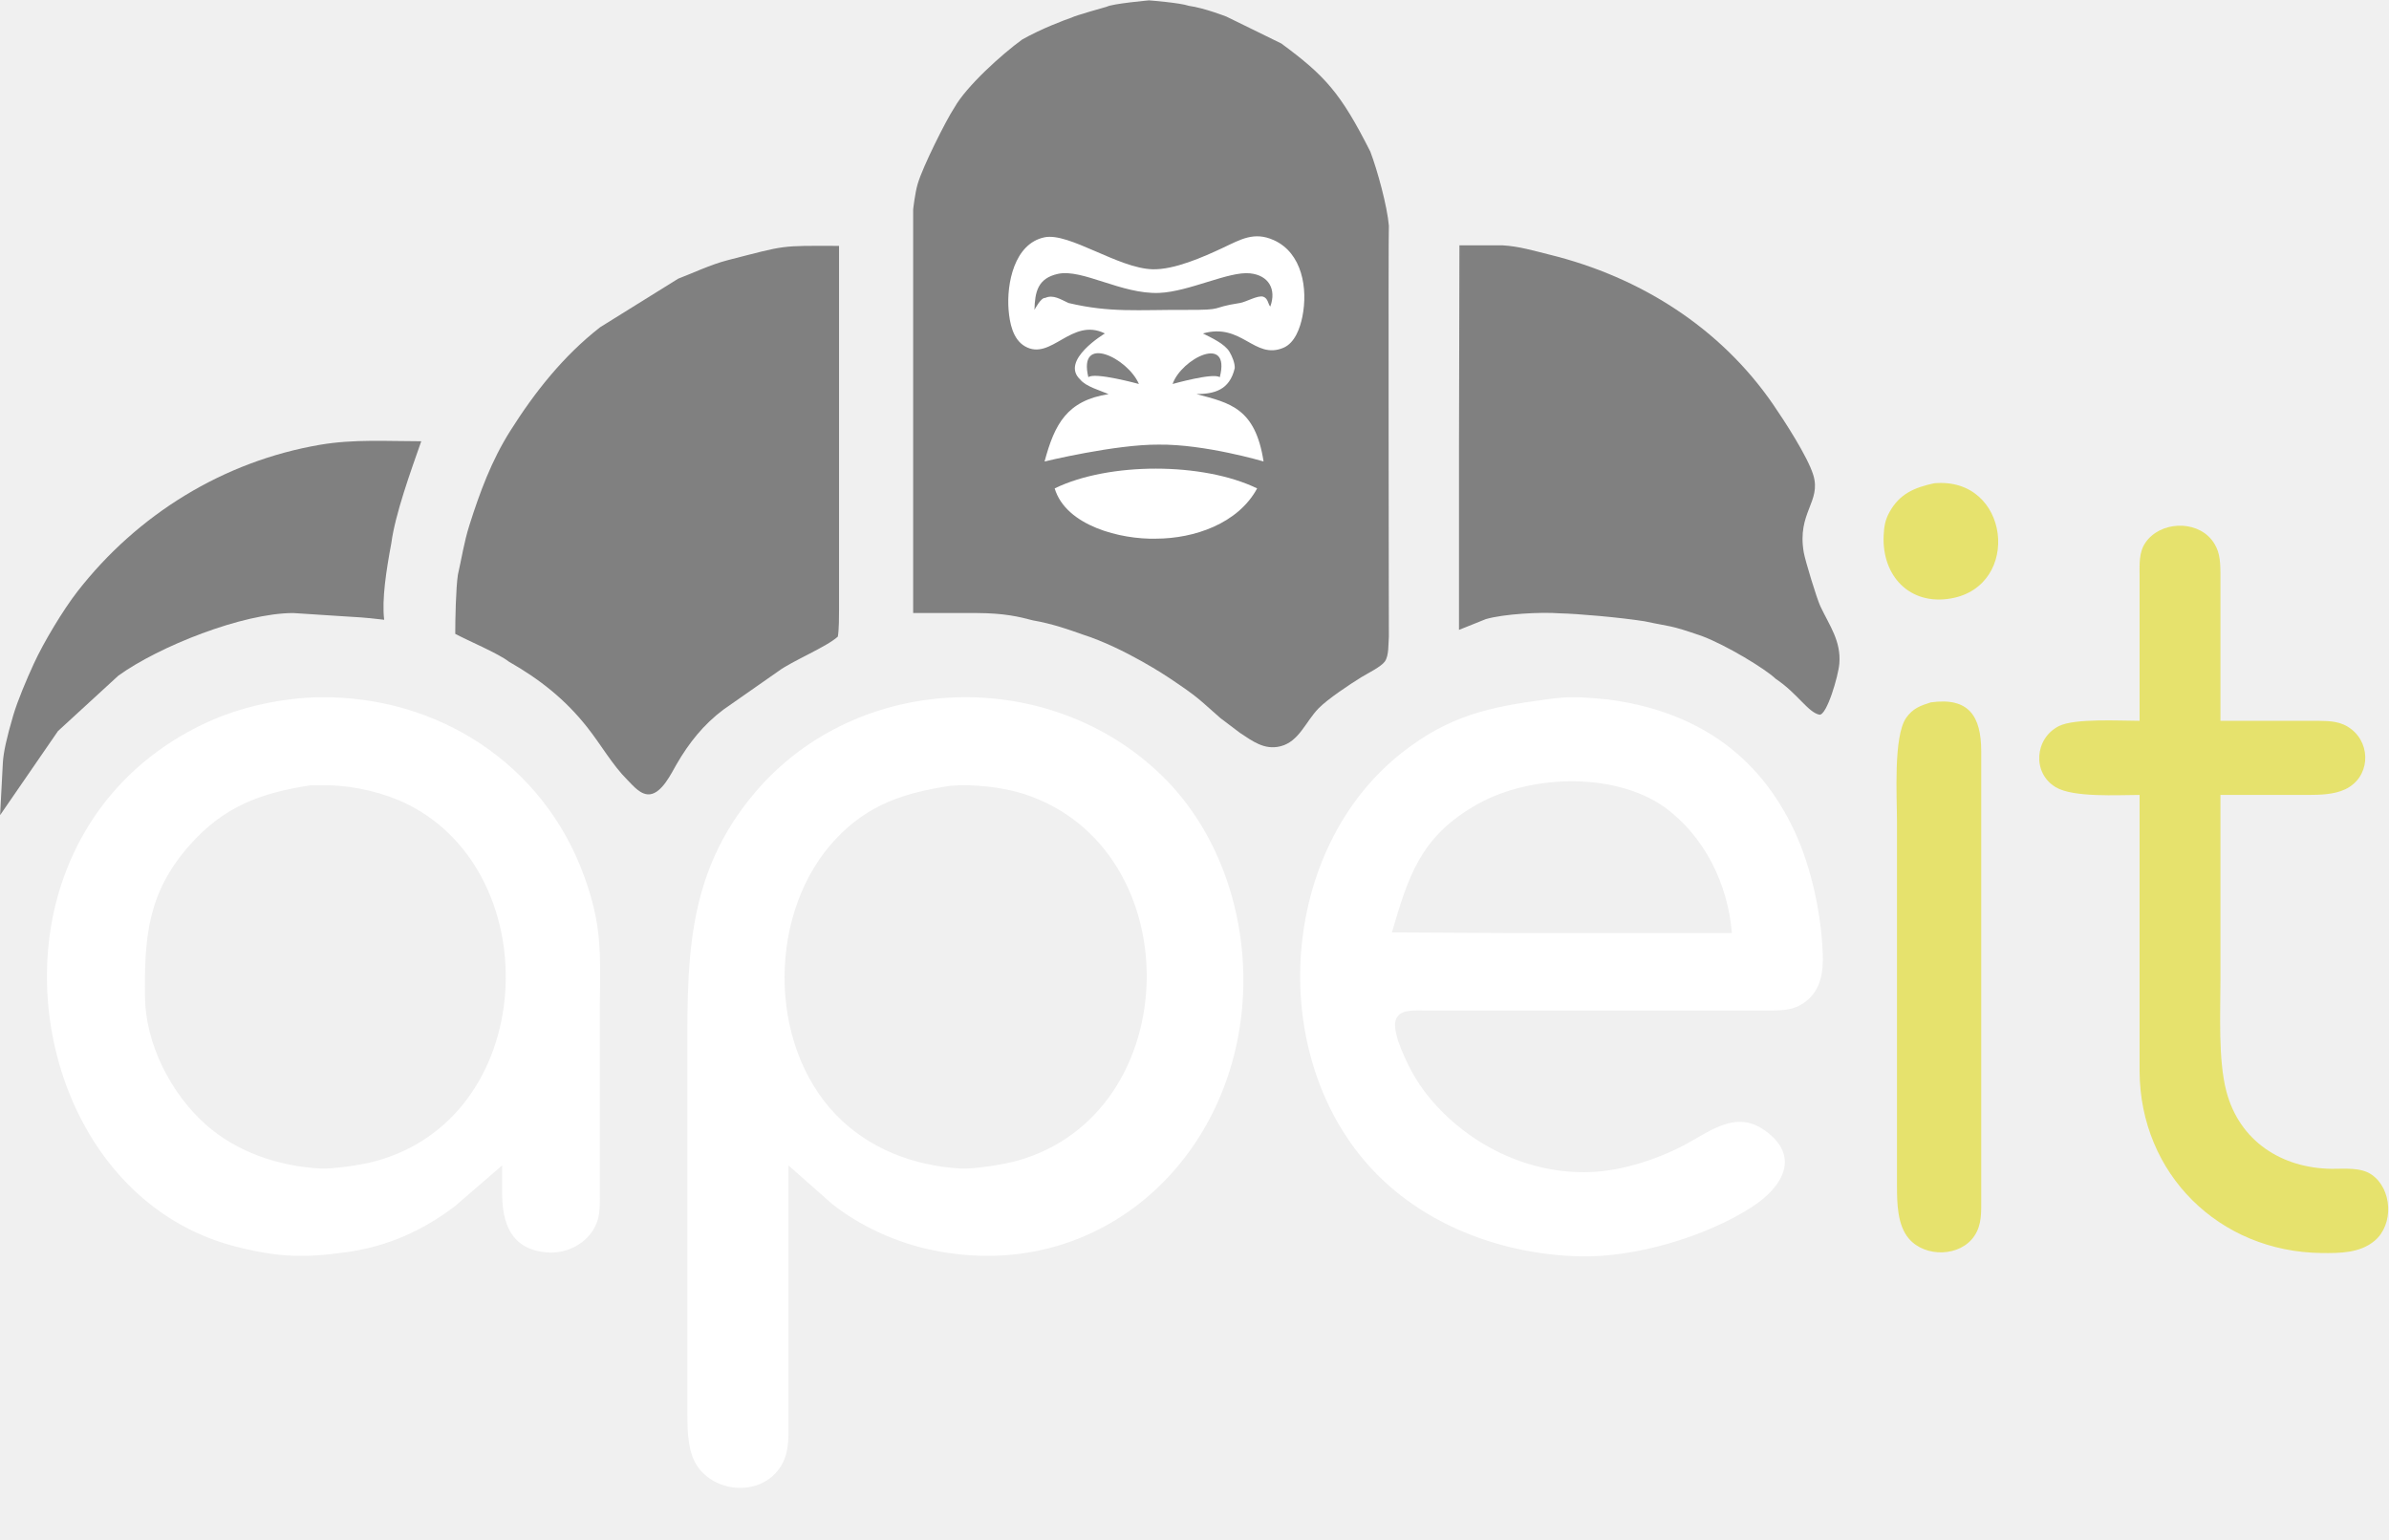
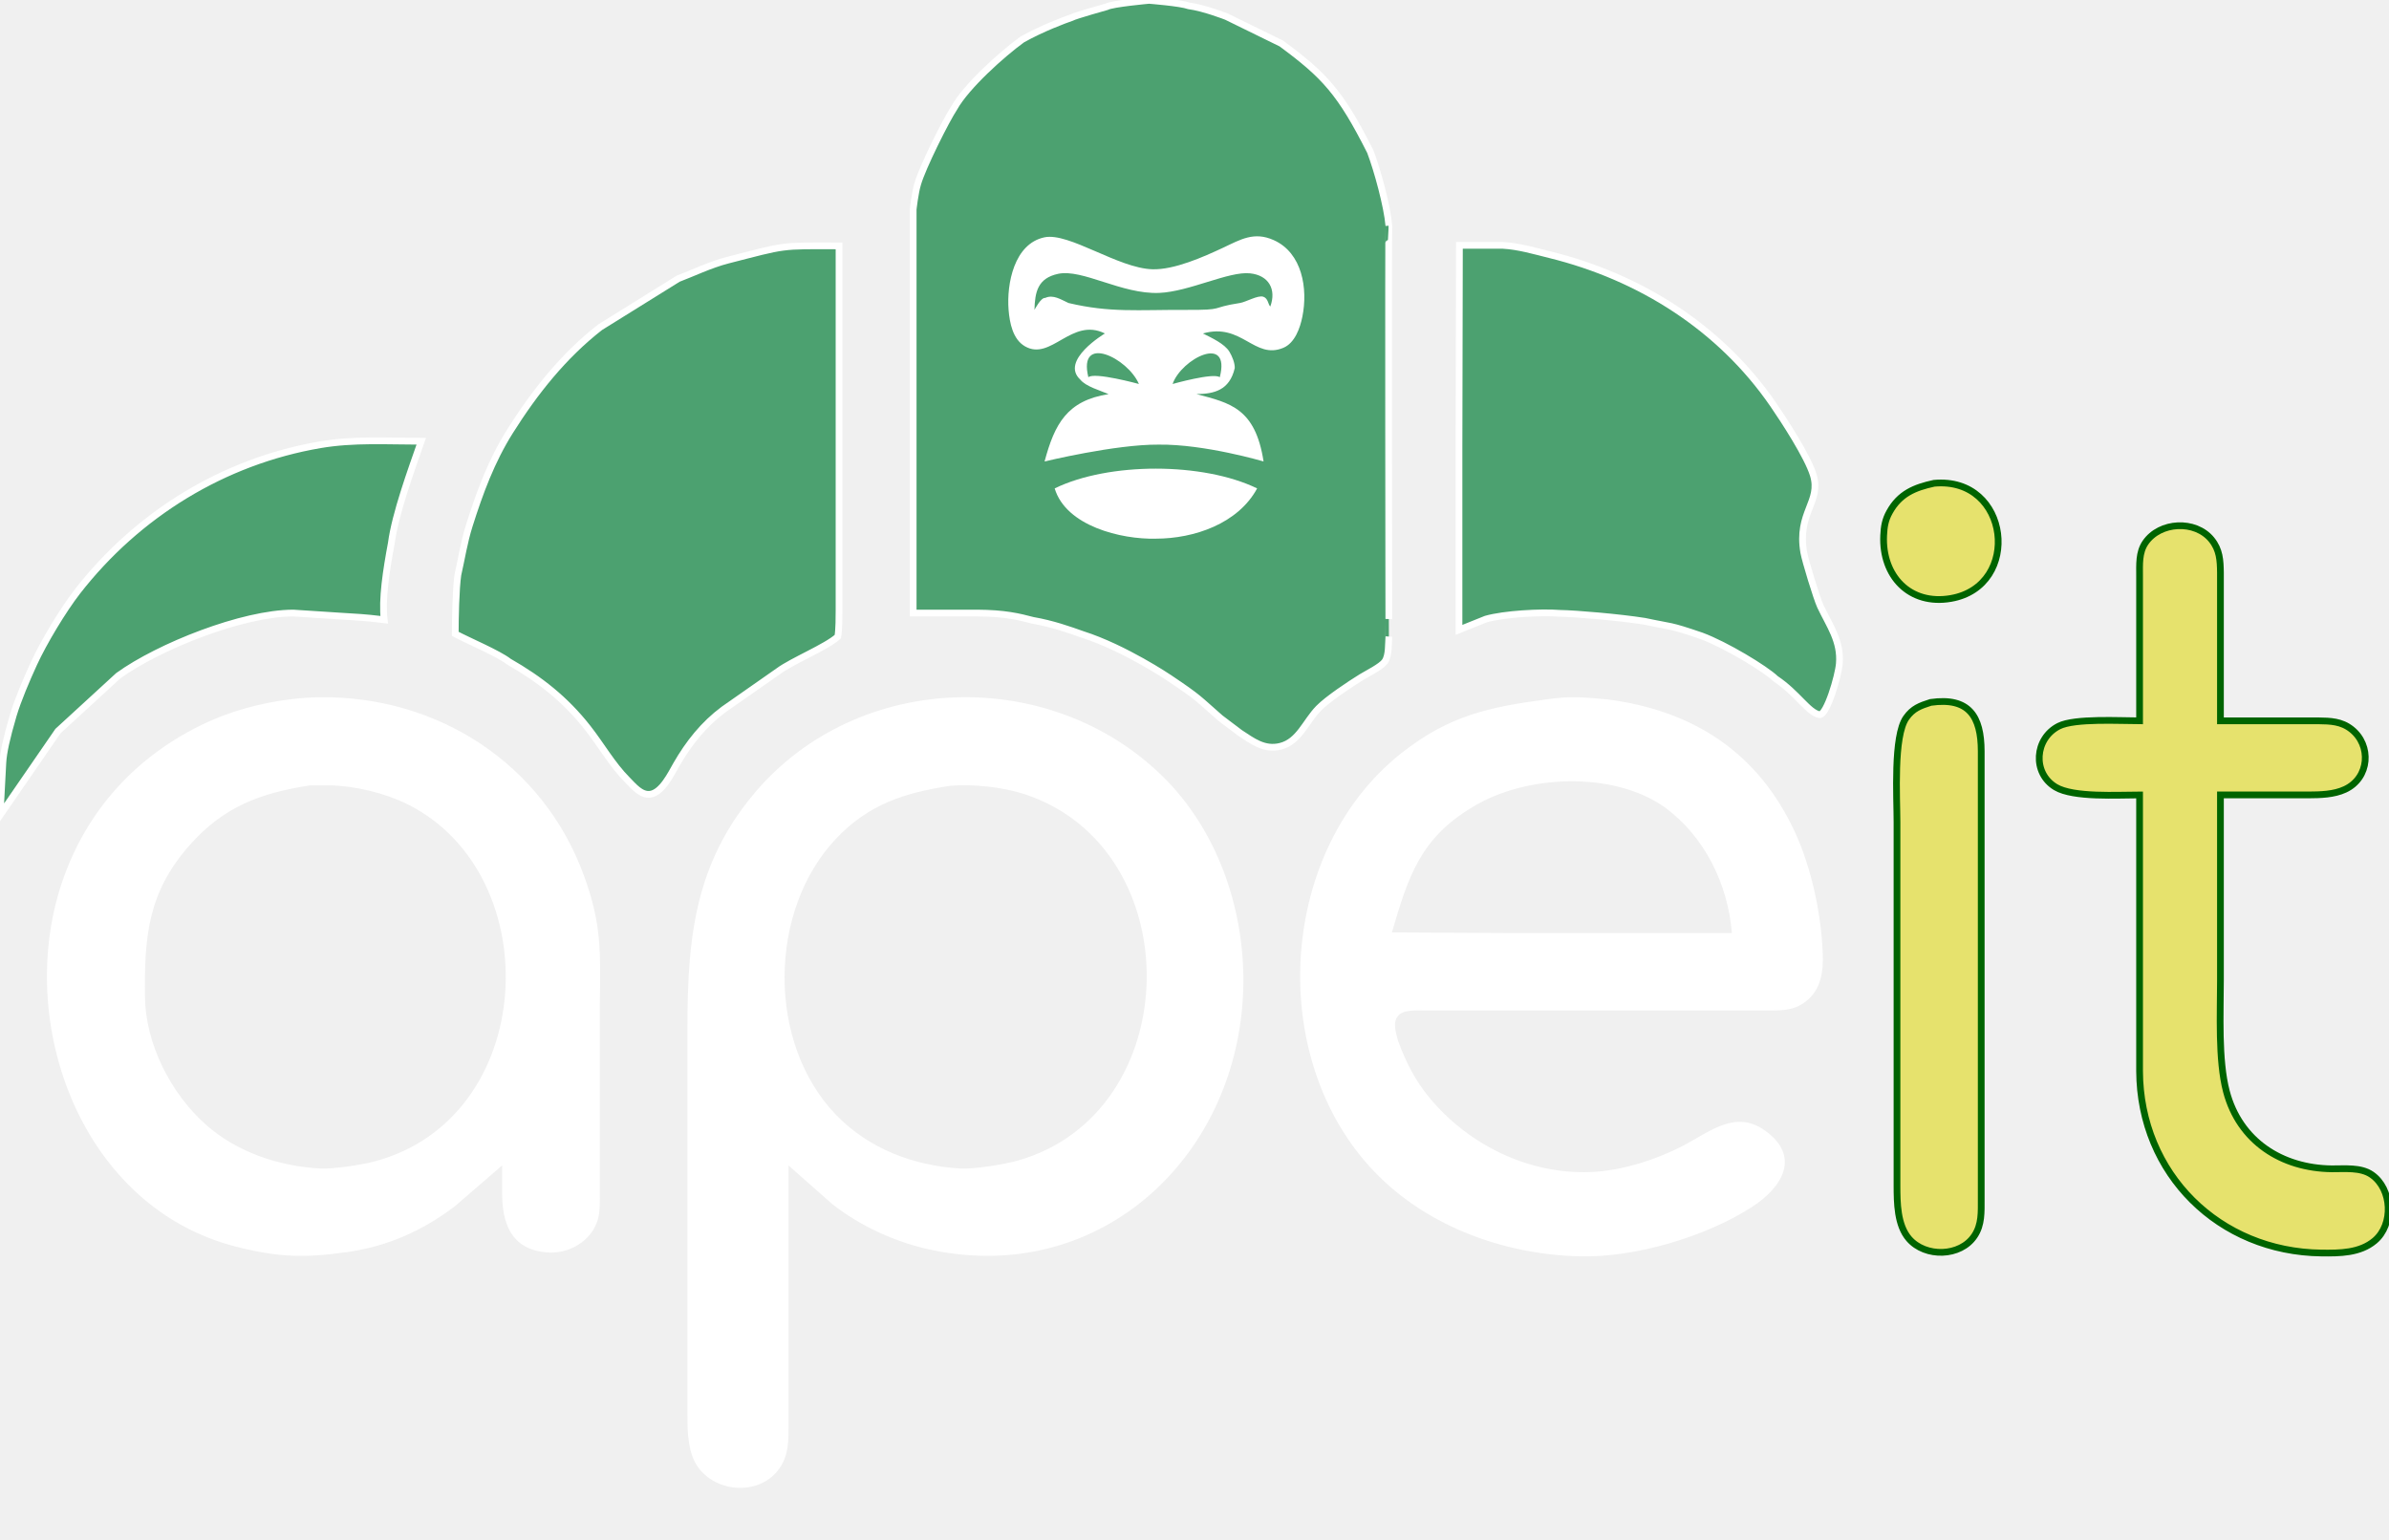
<svg xmlns="http://www.w3.org/2000/svg" width="2.363in" height="1.523in" viewBox="0 0 709 457">
-   <path id="gorilla" fill="grey" stroke="none" stroke-width="1" d="M 412.19,67.00            C 411.70,61.21 408.79,50.54 406.68,45.00              397.82,27.45 393.18,22.45 380.27,12.91              380.27,12.91 364.00,4.94 364.00,4.94              364.00,4.94 357.45,2.36 352.82,1.73              350.27,0.82 341.00,0.11 341.00,0.11              341.00,0.11 330.09,1.09 328.45,2.00              328.45,2.00 319.00,4.64 318.00,5.23              316.00,5.91 309.18,8.45 303.36,11.73              297.36,16.09 286.82,25.55 283.20,32.00              280.73,35.73 273.82,49.55 272.36,54.55              271.55,57.18 271.00,62.18 271.00,62.18              271.00,62.18 271.00,99.00 271.00,99.00              271.00,99.00 271.00,182.00 271.00,182.00              271.00,182.00 290.00,182.00 290.00,182.00              298.10,182.04 302.45,183.09 306.55,184.18              312.36,185.18 317.45,187.00 321.27,188.36              333.82,192.37 347.00,201.27 347.00,201.27              356.09,207.36 355.47,207.33 362.18,213.18              362.18,213.18 368.00,217.58 368.00,217.58              371.73,220.02 375.20,222.75 380.00,221.56              385.55,220.17 387.43,214.30 391.32,210.30              394.02,207.53 400.56,203.19 404.00,201.06              405.82,199.94 409.90,197.96 411.01,196.37              412.25,194.58 412.00,191.14 412.19,189.00              412.18,189.18 412.00,67.00 412.19,67.00 Z            " />
-   <path id="split" fill="white" stroke="none" stroke-width="1" d="            M 357.00,99.00            C 359.44,100.24 363.44,102.03 364.87,104.43              365.67,105.77 366.49,107.74 366.45,109.27              364.91,115.91 360.28,116.94 355.09,117.00              365.09,119.64 372.55,121.17 375.00,137.00              375.00,137.00 357.55,131.82 343.82,132.00              331.00,131.91 310.00,137.00 310.00,137.00              312.99,125.87 316.64,118.95 329.00,117.00              326.52,115.94 322.22,114.73 320.60,112.70              314.45,107.00 327.91,99.00 327.91,99.00              318.00,94.09 311.94,107.28 304.19,102.82              300.56,100.74 299.64,95.85 299.32,92.00              298.70,84.26 300.98,72.31 310.00,70.45              317.29,68.96 331.82,79.63 342.00,79.94              348.47,80.14 357.16,76.28 363.00,73.54              368.19,71.10 372.17,68.67 378.00,71.28              386.50,75.08 388.19,85.72 386.52,94.00              385.85,97.36 384.29,101.83 380.87,103.26              372.23,106.88 368.57,95.70 357.00,99.00 Z            M 373.09,145.00            C 367.42,155.46 354.41,159.92 343.00,159.92              332.73,160.18 316.36,156.18 313.00,145.00              329.05,137.16 357.04,137.20 373.09,145.00 Z            " />
-   <path id="split" fill="grey" stroke="none" stroke-width="1" d="            M 201.27,82.73            C 201.27,82.73 178.09,97.15 178.09,97.15              167.23,105.61 158.67,116.41 151.37,128.00              145.85,136.76 142.39,146.15 139.28,155.96              137.67,161.07 137.00,165.75 135.88,170.62              135.27,174.64 135.09,183.91 135.09,188.18              139.00,190.27 147.91,194.00 151.00,196.43              160.20,201.69 167.73,207.61 174.33,216.00              178.40,221.16 181.67,227.03 186.18,231.55              187.95,233.32 190.21,236.18 192.96,235.80              196.47,235.31 199.12,229.78 200.72,227.00              204.39,220.62 208.80,215.06 214.73,210.64              214.73,210.64 231.00,199.26 231.00,199.26              235.00,196.27 245.27,192.09 248.64,189.00              249.00,187.00 249.00,182.88 249.00,181.00              249.00,181.00 249.00,73.00 249.00,73.00              231.04,72.95 233.59,72.74 216.00,77.23              210.83,78.55 205.18,81.27 201.27,82.73 Z            M 433.13,72.84            C 433.13,72.84 433.00,133.00 433.00,133.00              433.00,133.00 433.00,187.00 433.00,187.00              433.00,187.00 441.00,183.79 441.00,183.79              446.36,182.27 457.18,181.64 463.00,182.09              467.82,182.18 480.64,183.27 488.09,184.45              496.55,186.27 495.00,185.36 505.00,188.79              512.18,191.45 523.91,198.55 527.00,201.53              533.45,205.82 536.64,211.55 540.00,212.18              542.18,212.36 545.60,200.68 545.89,197.00              546.43,190.31 542.98,185.76 540.26,180.00              539.19,177.73 535.75,166.42 535.33,164.00              533.28,152.16 540.61,148.98 538.15,141.00              536.46,135.53 529.58,124.92 526.19,120.00              510.47,97.17 486.64,82.20 460.00,75.63              455.40,74.49 450.74,73.10 446.00,72.84              446.00,72.84 433.13,72.84 433.13,72.84 Z            " />
-   <path id="split" fill="grey" stroke="none" stroke-width="1" d="            M 307.00,92.00            C 307.00,92.00 308.91,88.27 310.18,88.45              312.55,87.36 314.82,88.91 317.12,89.96              329.53,92.89 337.52,91.94 352.00,92.00              364.00,92.05 358.65,91.39 368.00,89.95              369.76,89.68 373.33,87.56 374.91,88.09              376.40,88.59 376.34,90.45 377.00,91.00              378.86,85.92 376.56,81.74 371.00,81.15              364.68,80.47 352.94,86.60 344.00,86.96              332.89,87.41 321.22,79.74 314.00,81.30              307.95,82.61 307.14,86.69 307.00,92.00 Z            " />
-   <path id="split" fill="grey" stroke="none" stroke-width="1" d="            M 323.00,112.00            C 324.73,110.36 338.00,114.00 338.00,114.00              334.69,106.26 319.82,99.00 323.00,112.00 Z            M 348.00,114.00            C 348.00,114.00 360.18,110.55 362.00,112.00              365.36,99.00 350.61,106.49 348.00,114.00 Z            " />
-   <path id="split" fill="grey" stroke="none" stroke-width="1" d="            M 3.91,212.36            C 1.91,219.18 1.00,223.36 0.82,226.45              0.82,226.45 0.00,242.00 0.00,242.00              0.00,242.00 17.18,217.04 17.18,217.04              17.18,217.04 35.09,200.60 35.09,200.60              47.15,191.89 72.00,182.02 87.00,182.00              87.00,182.00 101.00,182.91 101.00,182.91              106.84,183.31 107.09,183.18 114.00,184.00              113.26,178.01 114.62,169.25 116.12,161.25              117.25,152.62 122.00,139.58 125.00,131.00              114.93,131.00 104.97,130.34 95.00,132.04              66.30,136.94 40.78,152.70 22.95,175.61              18.70,181.08 12.91,190.71 10.03,197.00              7.83,201.79 5.27,207.82 3.91,212.36 Z            " />
-   <path id="split" fill="white" stroke="none" stroke-width="1" d="            " />
-   <path id="it" fill="#e6e26d" stroke="none" stroke-width="1" d="            M 573.00,208.53            C 569.90,209.53 567.72,210.28 565.73,213.11              561.88,218.57 563.00,236.79 563.00,244.00              563.00,244.00 563.00,352.00 563.00,352.00              563.01,357.08 563.06,363.73 566.57,367.78              571.41,373.38 581.81,373.18 585.99,366.89              588.22,363.55 587.99,359.82 588.00,356.00              588.00,356.00 588.00,242.00 588.00,242.00              588.00,242.00 588.00,223.00 588.00,223.00              587.98,212.69 584.38,206.91 573.00,208.53 Z            M 574.00,143.48            C 568.23,144.74 563.79,146.55 560.77,152.04              559.47,154.38 559.16,156.38 559.04,159.00              558.50,170.96 566.74,179.80 579.00,177.67              600.14,173.99 596.55,141.38 574.00,143.48 Z            M 635.00,214.00            C 629.22,214.00 615.72,213.20 611.04,215.57              603.82,219.22 603.08,229.51 610.10,233.70              615.36,236.84 628.60,236.00 635.00,236.00              635.00,236.00 635.00,318.00 635.00,318.00              635.14,348.55 658.63,371.65 689.00,372.00              694.41,372.06 700.38,372.05 704.78,368.35              710.49,363.55 710.02,352.98 703.89,348.74              700.62,346.47 695.82,347.04 692.00,347.00              677.22,346.82 664.65,338.83 660.76,324.00              658.30,314.65 659.00,300.89 659.00,291.00              659.00,291.00 659.00,236.00 659.00,236.00              659.00,236.00 685.00,236.00 685.00,236.00              688.60,235.98 692.66,235.90 695.98,234.35              703.30,230.95 703.92,221.26 697.89,216.51              694.87,214.13 691.65,214.05 688.00,214.00              688.00,214.00 659.00,214.00 659.00,214.00              659.00,214.00 659.00,170.00 659.00,170.00              658.95,166.34 658.79,163.21 656.35,160.21              651.53,154.29 641.04,154.83 636.74,161.10              634.73,164.03 635.01,167.62 635.00,171.00              635.00,171.00 635.00,214.00 635.00,214.00 Z            " />
+   <path id="gorilla" fill="#4ca170" stroke="#fff" stroke-width="2" d="M 412.19,67.00            C 411.70,61.21 408.79,50.54 406.68,45.00              397.82,27.45 393.18,22.45 380.27,12.91              380.27,12.91 364.00,4.94 364.00,4.94              364.00,4.94 357.45,2.36 352.82,1.73              350.27,0.82 341.00,0.11 341.00,0.11              341.00,0.11 330.09,1.09 328.45,2.00              328.45,2.00 319.00,4.64 318.00,5.23              316.00,5.91 309.18,8.45 303.36,11.73              297.36,16.09 286.82,25.55 283.20,32.00              280.73,35.73 273.82,49.55 272.36,54.55              271.55,57.18 271.00,62.18 271.00,62.18              271.00,62.18 271.00,99.00 271.00,99.00              271.00,99.00 271.00,182.00 271.00,182.00              271.00,182.00 290.00,182.00 290.00,182.00              298.10,182.04 302.45,183.09 306.55,184.18              312.36,185.18 317.45,187.00 321.27,188.36              333.82,192.37 347.00,201.27 347.00,201.27              356.09,207.36 355.47,207.33 362.18,213.18              362.18,213.18 368.00,217.58 368.00,217.58              371.73,220.02 375.20,222.75 380.00,221.56              385.55,220.17 387.43,214.30 391.32,210.30              394.02,207.53 400.56,203.19 404.00,201.06              405.82,199.94 409.90,197.96 411.01,196.37              412.25,194.58 412.00,191.14 412.19,189.00              412.18,189.18 412.00,67.00 412.19,67.00 Z            M 201.27,82.73            C 201.27,82.73 178.09,97.15 178.09,97.15              167.23,105.61 158.67,116.41 151.37,128.00              145.85,136.76 142.39,146.15 139.28,155.96              137.67,161.07 137.00,165.75 135.88,170.62              135.27,174.64 135.09,183.91 135.09,188.18              139.00,190.27 147.91,194.00 151.00,196.43              160.20,201.69 167.73,207.61 174.33,216.00              178.40,221.16 181.67,227.03 186.18,231.55              187.95,233.32 190.21,236.18 192.96,235.80              196.47,235.31 199.12,229.78 200.72,227.00              204.39,220.62 208.80,215.06 214.73,210.64              214.73,210.64 231.00,199.26 231.00,199.26              235.00,196.27 245.27,192.09 248.64,189.00              249.00,187.00 249.00,182.88 249.00,181.00              249.00,181.00 249.00,73.00 249.00,73.00              231.04,72.95 233.59,72.74 216.00,77.23              210.83,78.55 205.18,81.27 201.27,82.73 Z            M 433.13,72.84            C 433.13,72.84 433.00,133.00 433.00,133.00              433.00,133.00 433.00,187.00 433.00,187.00              433.00,187.00 441.00,183.79 441.00,183.79              446.36,182.27 457.18,181.64 463.00,182.09              467.82,182.18 480.64,183.27 488.09,184.45              496.55,186.27 495.00,185.36 505.00,188.79              512.18,191.45 523.91,198.55 527.00,201.53              533.45,205.82 536.64,211.55 540.00,212.18              542.18,212.36 545.60,200.68 545.89,197.00              546.43,190.31 542.98,185.76 540.26,180.00              539.19,177.73 535.75,166.42 535.33,164.00              533.28,152.16 540.61,148.98 538.15,141.00              536.46,135.53 529.58,124.92 526.19,120.00              510.47,97.17 486.64,82.20 460.00,75.63              455.40,74.49 450.74,73.10 446.00,72.84              446.00,72.84 433.13,72.84 433.13,72.84 Z             M 3.91,212.36            C 1.91,219.18 1.00,223.36 0.82,226.45              0.82,226.45 0.00,242.00 0.00,242.00              0.00,242.00 17.18,217.04 17.18,217.04              17.18,217.04 35.09,200.60 35.09,200.60              47.15,191.89 72.00,182.02 87.00,182.00              87.00,182.00 101.00,182.91 101.00,182.91              106.84,183.31 107.09,183.18 114.00,184.00              113.26,178.01 114.62,169.25 116.12,161.25              117.25,152.62 122.00,139.58 125.00,131.00              114.93,131.00 104.97,130.34 95.00,132.04              66.30,136.94 40.78,152.70 22.95,175.61              18.70,181.08 12.91,190.71 10.03,197.00              7.83,201.79 5.27,207.82 3.91,212.36 Z            " />
+   <path id="face" fill-rule="evenodd" fill="white" stroke="none" stroke-width="1" d="            M 357.00,99.00            C 359.44,100.24 363.44,102.03 364.87,104.43              365.67,105.77 366.49,107.74 366.45,109.27              364.91,115.91 360.28,116.94 355.09,117.00              365.09,119.64 372.55,121.17 375.00,137.00              375.00,137.00 357.55,131.82 343.82,132.00              331.00,131.91 310.00,137.00 310.00,137.00              312.99,125.87 316.64,118.95 329.00,117.00              326.52,115.94 322.22,114.73 320.60,112.70              314.45,107.00 327.91,99.00 327.91,99.00              318.00,94.09 311.94,107.28 304.19,102.82              300.56,100.74 299.64,95.85 299.32,92.00              298.70,84.26 300.98,72.31 310.00,70.45              317.29,68.96 331.82,79.63 342.00,79.94              348.47,80.14 357.16,76.28 363.00,73.54              368.19,71.10 372.17,68.67 378.00,71.28              386.50,75.08 388.19,85.72 386.52,94.00              385.85,97.36 384.29,101.83 380.87,103.26              372.23,106.88 368.57,95.70 357.00,99.00 Z            M 373.09,145.00            C 367.42,155.46 354.41,159.92 343.00,159.92              332.73,160.18 316.36,156.18 313.00,145.00              329.05,137.16 357.04,137.20 373.09,145.00 Z            M 323.00,112.00            C 324.73,110.36 338.00,114.00 338.00,114.00              334.69,106.26 319.82,99.00 323.00,112.00 Z            M 348.00,114.00            C 348.00,114.00 360.18,110.55 362.00,112.00              365.36,99.00 350.61,106.49 348.00,114.00 Z            M 307.00,92.00            C 307.00,92.00 308.91,88.27 310.18,88.45              312.55,87.36 314.82,88.91 317.12,89.96              329.53,92.89 337.52,91.94 352.00,92.00              364.00,92.05 358.65,91.39 368.00,89.95              369.76,89.68 373.33,87.56 374.91,88.09              376.40,88.59 376.34,90.45 377.00,91.00              378.86,85.92 376.56,81.74 371.00,81.15              364.68,80.47 352.94,86.60 344.00,86.96              332.89,87.41 321.22,79.74 314.00,81.30              307.95,82.61 307.14,86.69 307.00,92.00 Z            " />
+   <path id="it" fill="#e6e26d" stroke="darkgreen" stroke-width="2" d="            M 573.00,208.53            C 569.90,209.53 567.72,210.28 565.73,213.11              561.88,218.57 563.00,236.79 563.00,244.00              563.00,244.00 563.00,352.00 563.00,352.00              563.01,357.08 563.06,363.73 566.57,367.78              571.41,373.38 581.81,373.18 585.99,366.89              588.22,363.55 587.99,359.82 588.00,356.00              588.00,356.00 588.00,242.00 588.00,242.00              588.00,242.00 588.00,223.00 588.00,223.00              587.98,212.69 584.38,206.91 573.00,208.53 Z            M 574.00,143.48            C 568.23,144.74 563.79,146.55 560.77,152.04              559.47,154.38 559.16,156.38 559.04,159.00              558.50,170.96 566.74,179.80 579.00,177.67              600.14,173.99 596.55,141.38 574.00,143.48 Z            M 635.00,214.00            C 629.22,214.00 615.72,213.20 611.04,215.57              603.82,219.22 603.08,229.51 610.10,233.70              615.36,236.84 628.60,236.00 635.00,236.00              635.00,236.00 635.00,318.00 635.00,318.00              635.14,348.55 658.63,371.65 689.00,372.00              694.41,372.06 700.38,372.05 704.78,368.35              710.49,363.55 710.02,352.98 703.89,348.74              700.62,346.47 695.82,347.04 692.00,347.00              677.22,346.82 664.65,338.83 660.76,324.00              658.30,314.65 659.00,300.89 659.00,291.00              659.00,291.00 659.00,236.00 659.00,236.00              659.00,236.00 685.00,236.00 685.00,236.00              688.60,235.98 692.66,235.90 695.98,234.35              703.30,230.95 703.92,221.26 697.89,216.51              694.87,214.13 691.65,214.05 688.00,214.00              688.00,214.00 659.00,214.00 659.00,214.00              659.00,214.00 659.00,170.00 659.00,170.00              658.95,166.34 658.79,163.21 656.35,160.21              651.53,154.29 641.04,154.83 636.74,161.10              634.73,164.03 635.01,167.62 635.00,171.00              635.00,171.00 635.00,214.00 635.00,214.00 Z            " />
  <path id="ape" fill-rule="evenodd" fill="white" stroke="none" stroke-width="1" d="            M 149.00,346.00            C 149.00,346.00 149.00,354.00 149.00,354.00              149.01,363.05 151.50,370.75 162.00,371.80              168.62,372.47 175.54,368.58 177.43,362.00              178.09,359.72 178.00,356.41 178.00,354.00              178.00,354.00 178.00,298.00 178.00,298.00              178.17,282.93 178.66,274.70 173.31,260.00              161.20,226.74 129.93,206.61 95.00,207.00              83.78,207.13 71.15,209.89 61.00,214.64              40.59,224.20 25.56,240.56 18.36,262.00              4.23,304.01 24.31,358.49 70.00,370.10              82.55,373.30 90.30,373.52 103.00,371.72              115.05,370.01 125.32,365.43 135.00,358.10              135.00,358.10 149.00,346.00 149.00,346.00 Z            M 92.00,233.16            C 92.00,233.16 98.00,233.16 98.00,233.16              105.49,233.33 114.30,235.46 121.00,238.81              162.77,259.69 159.64,332.07 111.00,344.84              107.27,345.83 98.78,347.12 95.00,346.91              82.66,346.21 70.33,342.11 61.00,333.82              50.69,324.64 43.17,309.94 43.00,296.00              42.80,278.36 43.76,265.07 56.18,251.00              66.40,239.43 77.24,235.45 92.00,233.16 Z            M 234.00,346.00            C 234.00,346.00 247.00,357.48 247.00,357.48              255.27,363.99 265.72,368.77 276.00,370.99              327.08,381.98 368.42,342.50 369.00,292.00              369.25,269.45 361.18,246.21 344.83,230.28              311.43,197.73 254.86,199.29 224.30,235.00              202.69,260.25 204.00,287.03 204.00,318.00              204.00,318.00 204.00,420.00 204.00,420.00              204.01,425.18 204.10,431.69 207.43,435.96              213.23,443.39 225.70,443.90 231.30,435.96              234.12,431.96 233.99,427.64 234.00,423.00              234.00,423.00 234.00,346.00 234.00,346.00 Z            M 282.00,233.29            C 288.52,232.68 297.78,233.71 304.00,235.75              353.36,251.92 352.14,330.44 302.00,344.57              297.96,345.71 289.11,347.14 285.00,346.91              271.19,346.12 257.80,341.04 248.09,330.96              227.56,309.64 227.93,270.38 248.09,249.01              257.80,238.73 268.51,235.35 282.00,233.29 Z            M 459.00,207.63            C 441.92,209.90 430.07,212.44 416.00,223.52              379.90,251.95 375.74,311.96 406.17,346.00              421.91,363.60 445.71,372.46 469.00,372.99              485.33,373.36 506.33,367.16 520.00,358.30              528.72,352.65 534.68,343.49 523.91,335.70              515.20,329.40 507.67,335.82 500.00,339.88              491.74,344.25 481.38,347.60 472.00,347.96              453.67,348.67 435.92,339.92 424.32,326.00              420.08,320.91 417.18,315.26 414.92,309.00              414.38,306.93 413.18,303.51 414.92,301.60              416.38,299.66 420.69,300.00 423.00,300.00              423.00,300.00 524.00,300.00 524.00,300.00              528.41,299.99 532.17,300.21 535.89,297.35              540.50,293.81 541.17,288.41 540.96,283.00              540.51,271.26 537.62,257.67 532.69,247.00              521.77,223.33 502.38,210.88 477.00,207.63              470.12,207.02 466.02,206.57 459.00,207.63 Z            M 514.00,277.00            C 514.00,277.00 447.00,277.00 447.00,277.00              447.00,277.00 413.09,276.82 413.09,276.82              417.85,260.51 421.45,248.88 437.00,239.62              452.73,229.94 478.72,228.85 494.00,239.62              505.97,248.35 512.82,262.54 514.00,277.00 Z            " />
  <path id="web stuff" fill="none" stroke="none" stroke-width="1" d="            M 397.00,409.00            C 397.00,409.00 397.00,388.00 397.00,388.00              397.00,385.74 397.25,381.37 395.83,379.57              394.90,378.40 393.44,378.07 392.01,378.20              387.29,378.60 388.01,383.53 388.00,387.00              388.00,387.00 388.00,429.00 388.00,429.00              388.01,434.25 387.94,437.13 390.38,442.00              397.87,456.99 418.43,461.72 432.00,452.20              440.56,446.20 444.38,437.28 443.96,427.00              443.16,407.27 424.46,393.94 406.00,402.35              402.08,404.14 400.07,406.10 397.00,409.00 Z            M 642.00,403.00            C 639.76,403.02 636.33,402.85 634.43,404.17              632.22,405.72 631.81,409.09 634.43,410.43              635.91,411.18 640.21,411.00 642.00,411.00              642.00,411.00 642.00,448.00 642.00,448.00              642.05,451.24 641.81,455.49 646.09,455.81              650.76,456.16 650.93,452.55 651.00,449.00              651.00,449.00 651.00,411.00 651.00,411.00              654.21,411.00 664.88,412.12 666.16,408.72              668.84,401.54 654.46,403.00 651.00,403.00              651.84,396.81 652.56,392.45 658.02,388.51              662.05,385.59 669.36,386.21 668.18,381.13              666.89,375.58 655.26,378.62 652.00,380.41              643.50,385.10 642.03,394.21 642.00,403.00 Z            M 679.00,403.00            C 676.81,403.01 673.16,402.79 671.31,404.02              669.00,405.57 668.58,409.05 671.31,410.40              672.87,411.17 677.14,411.00 679.00,411.00              679.00,411.00 679.00,449.00 679.00,449.00              679.07,452.55 679.24,456.16 683.91,455.81              688.19,455.49 687.95,451.24 688.00,448.00              688.00,448.00 688.00,411.00 688.00,411.00              691.14,411.00 701.05,412.06 702.34,408.69              705.08,401.59 691.41,403.00 688.00,403.00              688.26,397.38 689.20,392.25 694.09,388.70              698.53,385.49 705.82,386.61 704.64,380.90              703.41,375.40 691.21,378.55 688.00,380.90              679.41,386.46 679.00,393.76 679.00,403.00 Z            M 538.00,403.00            C 535.92,403.02 532.26,402.84 530.57,404.17              528.55,405.78 528.90,409.22 531.31,410.40              532.80,411.13 536.28,410.99 538.00,411.00              538.00,421.13 536.29,440.86 541.85,448.98              545.73,454.65 550.46,456.03 557.00,455.99              559.60,455.98 562.99,456.10 563.63,452.86              564.83,446.80 558.36,447.59 555.00,446.26              552.51,445.28 550.41,443.37 549.17,440.98              547.90,438.51 548.01,435.71 548.00,433.00              548.00,433.00 548.00,411.00 548.00,411.00              551.04,411.00 560.05,412.00 561.34,408.70              563.98,401.99 551.23,403.00 548.00,403.00              548.00,399.14 548.85,388.23 546.26,385.60              543.98,383.28 540.13,384.06 538.74,387.15              537.62,389.63 538.00,399.72 538.00,403.00 Z            M 334.00,432.00            C 334.00,432.00 369.00,432.00 369.00,432.00              370.82,431.99 373.92,432.15 375.40,430.98              378.76,428.32 376.10,418.34 374.74,415.00              370.90,405.51 363.12,400.45 353.00,400.04              320.67,398.73 315.87,442.32 339.00,454.00              346.64,457.86 356.07,457.77 364.00,454.91              366.84,453.89 371.34,452.03 372.34,448.91              373.33,445.87 371.06,443.44 367.98,443.64              364.80,443.84 362.23,446.87 356.09,447.90              345.13,449.75 336.58,442.28 334.00,432.00 Z            M 497.00,400.47            C 493.44,401.32 490.97,401.98 488.04,404.39              483.62,408.03 482.73,411.49 483.04,417.00              483.63,427.34 493.45,430.30 502.00,431.92              506.14,432.70 513.20,434.59 514.83,439.04              516.17,442.69 512.00,446.11 509.00,447.26              504.92,448.83 497.80,447.97 494.00,445.93              494.00,445.93 489.00,442.70 489.00,442.70              487.15,441.70 485.24,440.97 483.23,442.07              478.89,444.43 481.29,449.09 484.11,451.44              488.37,455.01 496.52,456.86 502.00,456.99              506.58,457.09 509.65,456.93 514.00,455.29              524.38,451.37 529.74,438.61 520.89,430.21              515.34,424.93 507.87,424.63 501.00,422.56              497.72,421.57 491.94,419.45 492.82,415.00              494.28,407.66 505.92,408.18 511.00,410.99              513.37,412.30 515.22,414.12 518.00,414.67              524.11,415.88 526.25,410.04 518.98,404.64              512.67,399.94 504.52,399.42 497.00,400.47 Z            M 286.00,418.00            C 286.00,418.00 294.66,447.00 294.66,447.00              295.62,450.07 296.35,454.93 300.10,455.63              305.63,456.66 307.05,449.85 308.33,446.00              308.33,446.00 317.00,420.00 317.00,420.00              318.15,416.55 320.87,409.35 320.85,406.02              320.82,400.19 315.79,400.59 313.72,402.60              312.18,404.11 311.05,408.81 310.33,411.00              310.33,411.00 307.00,421.00 307.00,421.00              307.00,421.00 301.00,438.00 301.00,438.00              301.00,438.00 293.15,412.00 293.15,412.00              292.32,408.95 291.59,403.77 288.73,402.03              283.81,399.03 281.26,404.22 280.03,408.00              280.03,408.00 271.00,440.00 271.00,440.00              271.00,440.00 265.33,423.00 265.33,423.00              265.33,423.00 262.00,413.00 262.00,413.00              261.10,410.29 259.52,404.39 257.49,402.60              255.22,400.59 251.31,400.63 250.52,404.13              249.89,406.91 252.38,413.15 253.33,416.00              253.33,416.00 262.67,444.00 262.67,444.00              263.82,447.45 265.18,454.71 269.13,455.67              274.63,457.00 275.54,451.90 276.72,448.00              276.72,448.00 286.00,418.00 286.00,418.00 Z            M 615.00,451.00            C 616.21,457.88 621.62,456.11 622.98,454.40              624.23,452.82 624.00,448.98 624.00,447.00              624.00,447.00 624.00,410.00 624.00,410.00              623.99,406.96 624.67,402.29 620.86,401.33              615.69,400.04 615.08,404.14 615.00,408.00              614.84,416.64 616.98,435.43 611.58,441.90              602.51,452.77 582.24,448.94 582.00,429.00              582.00,429.00 582.00,411.00 582.00,411.00              582.00,408.82 582.21,405.16 580.98,403.31              579.31,400.82 575.05,400.37 573.60,403.31              572.87,404.79 573.00,408.29 573.00,410.00              572.98,417.71 572.06,436.72 574.61,443.00              579.51,455.05 594.23,459.54 606.00,455.78              609.58,454.63 611.90,453.01 615.00,451.00 Z            M 368.00,425.00            C 368.00,425.00 334.00,425.00 334.00,425.00              336.27,403.60 365.68,403.12 368.00,425.00 Z            M 411.00,409.39            C 415.37,408.80 419.95,408.65 424.00,410.69              441.01,419.23 437.12,449.16 414.00,447.96              393.87,446.91 389.67,415.80 411.00,409.39 Z" />
</svg>
